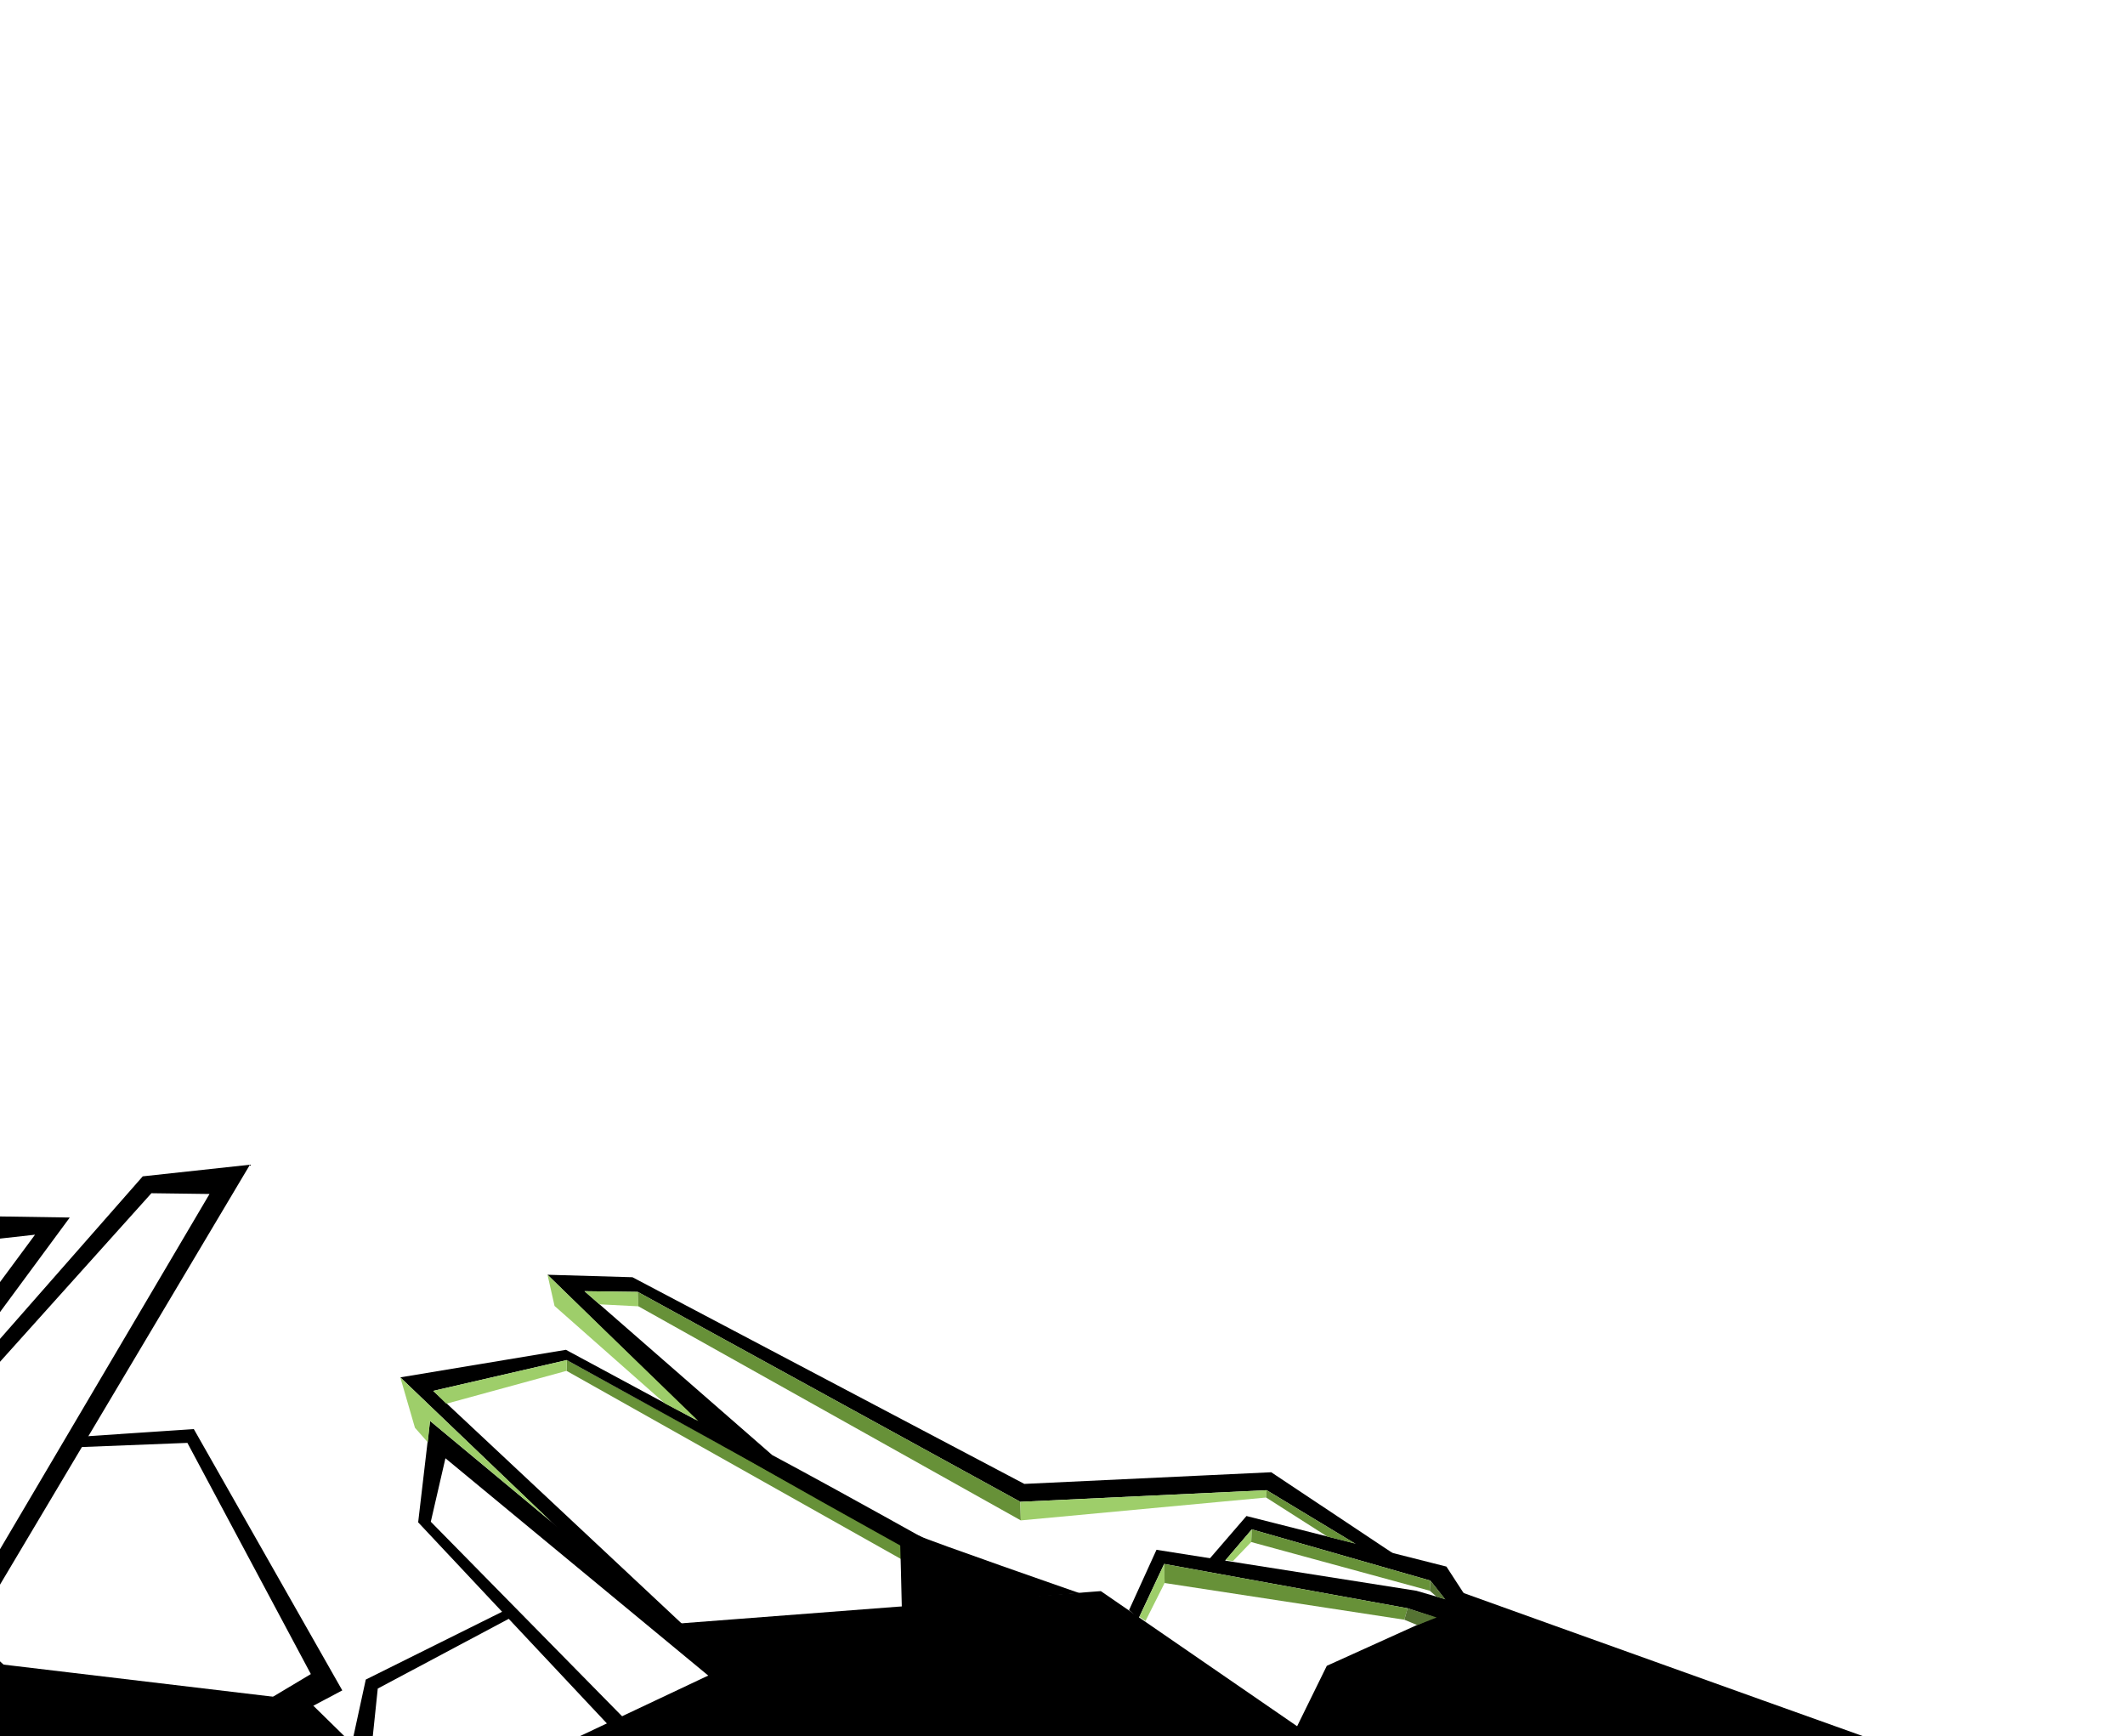
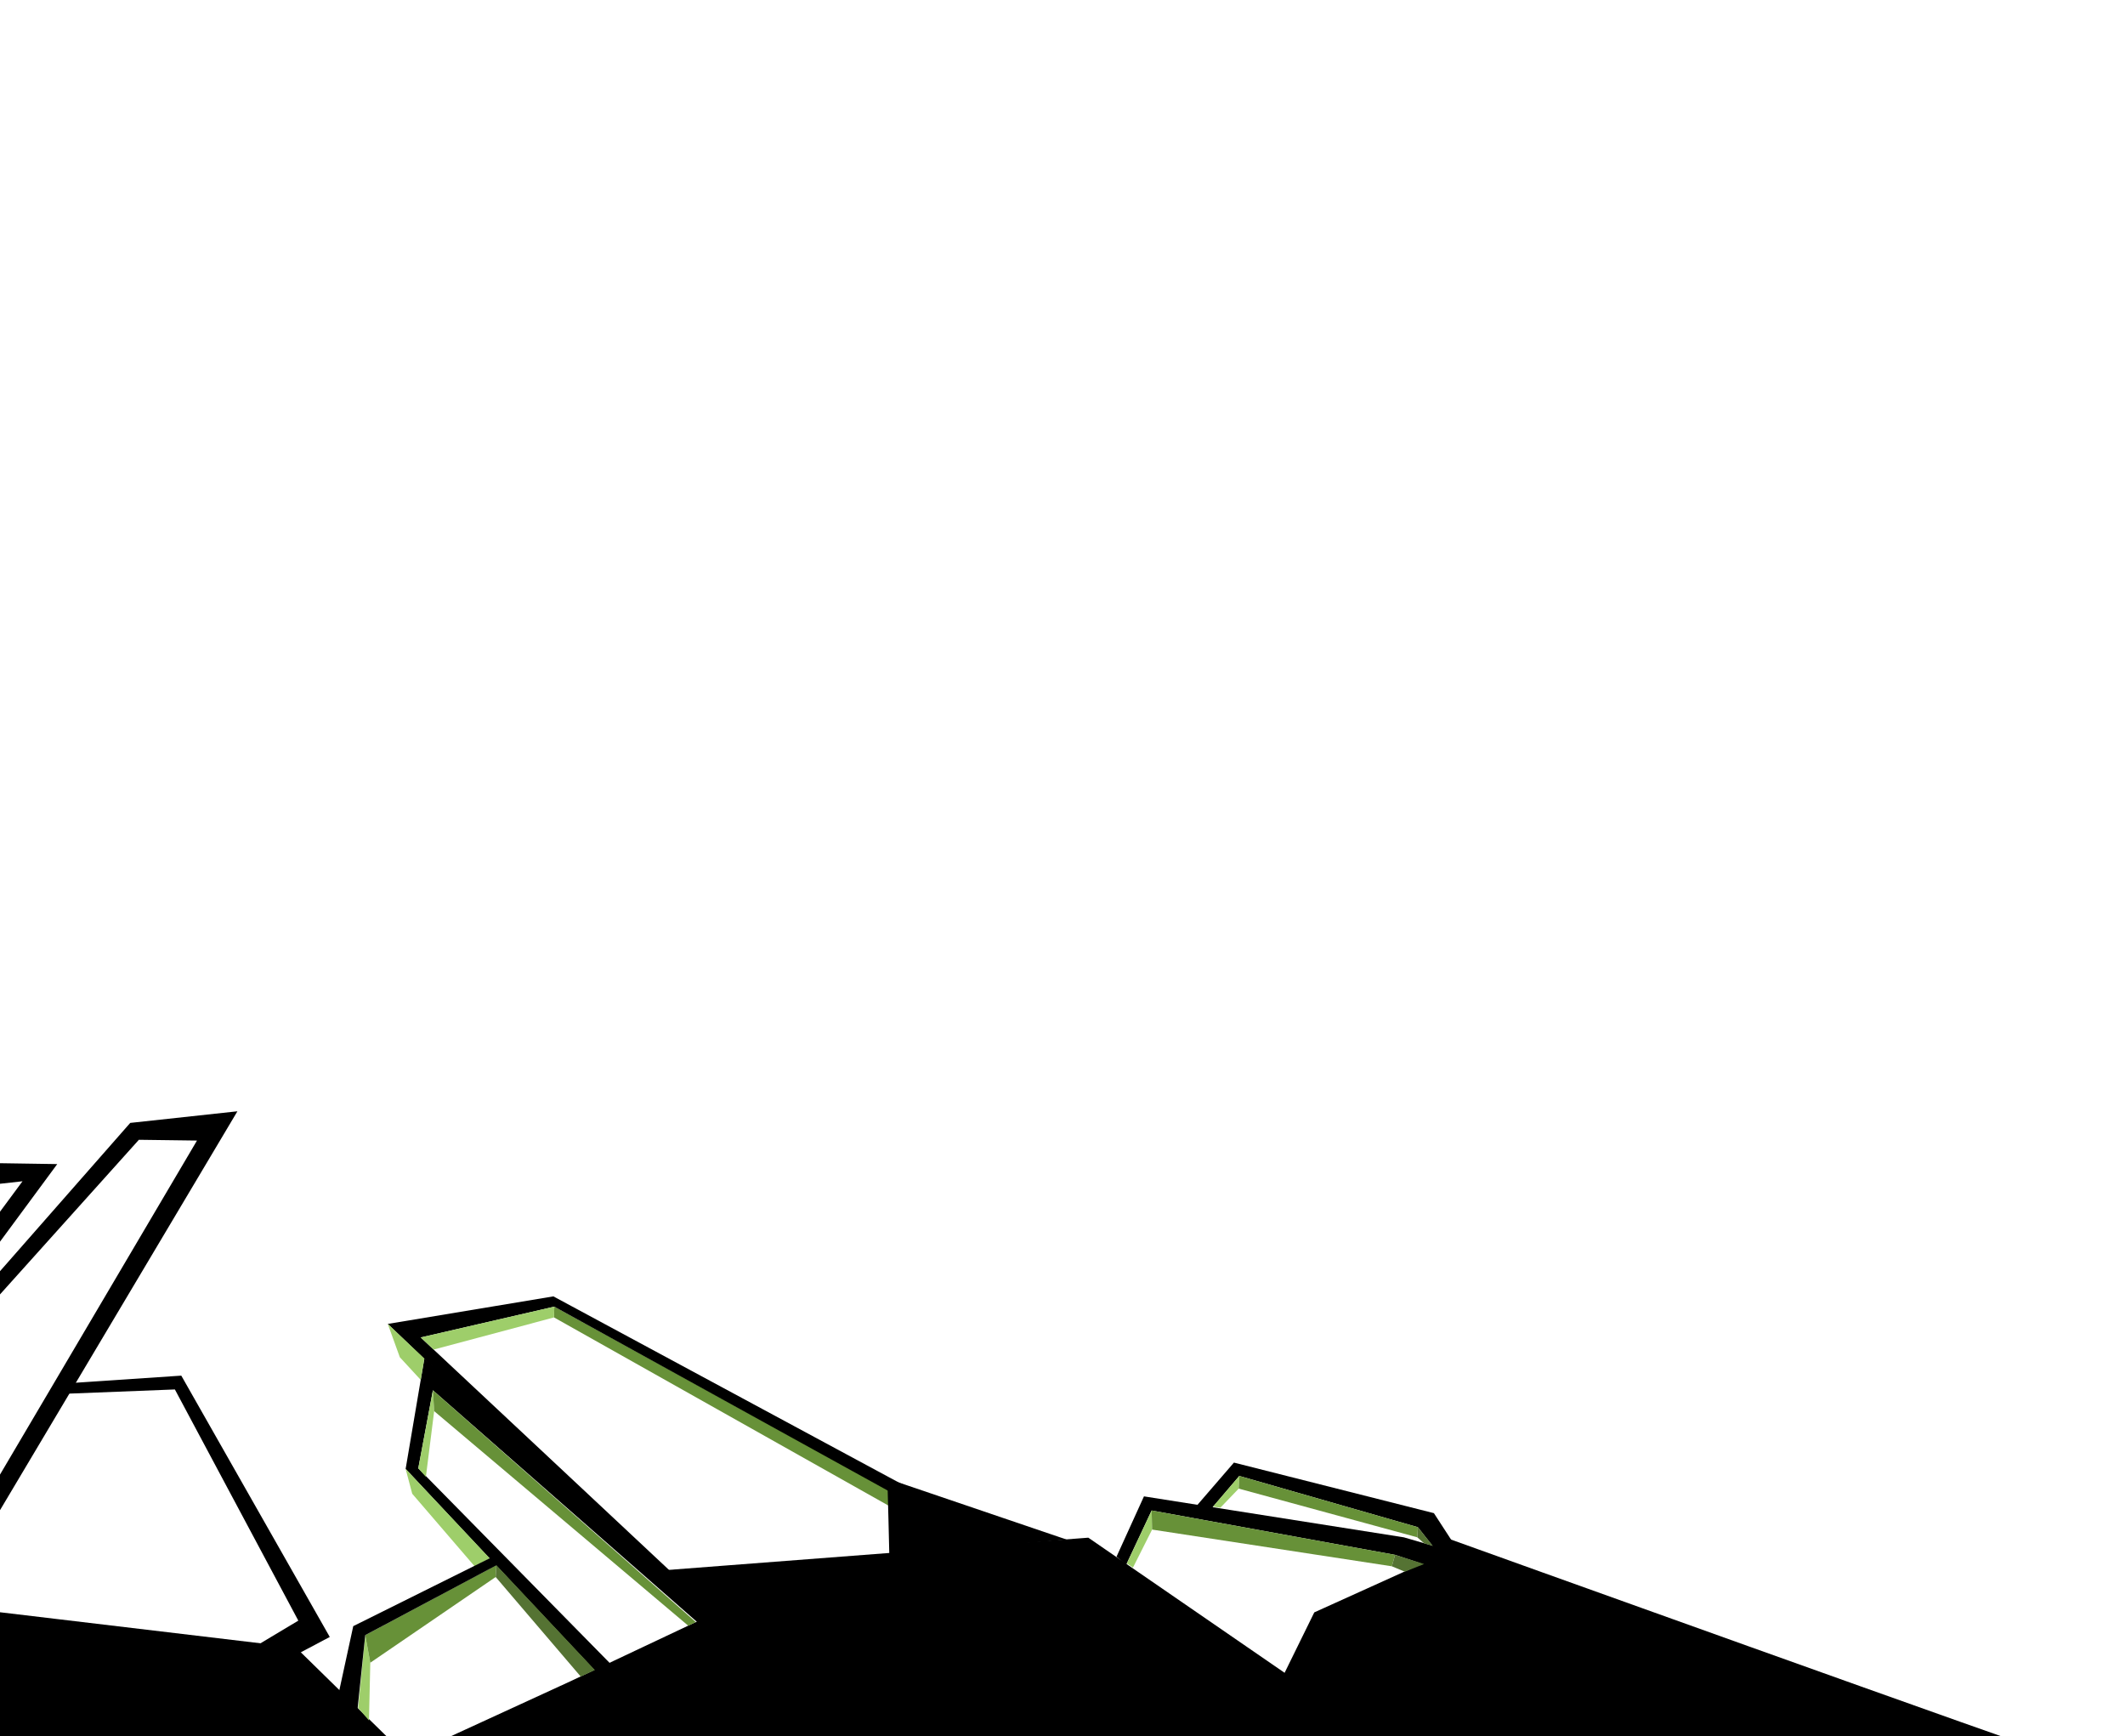
<svg xmlns="http://www.w3.org/2000/svg" width="1200" height="980" viewBox="0 0 317.5 259.292" version="1.1" id="svg5">
  <defs id="defs2" />
-   <path style="fill:#679138;fill-opacity:1;stroke:none;stroke-width:0.265px;stroke-linecap:butt;stroke-linejoin:miter;stroke-opacity:1" d="m 84.648,204.787 0.042,-1.612 65.328,35.861 -3.984,0.282 z" id="path259548" />
-   <path style="color:#000000;fill:#000000;-inkscape-stroke:none" d="m 84.555,201.643 -24.746,4.115 50.205,48.047 80.357,18.064 0.58,-2.582 -79.641,-17.902 -46.581,-43.607 19.959,-4.603 121.135,66.812 1.256,-2.328 z" id="path194252" />
-   <path style="color:#000000;fill:#000000;-inkscape-stroke:none" d="m 64.253,212.262 -1.775,15.152 36.959,39.379 80.752,2.918 0.014,0.102 0.689,-0.098 -0.139,-2.631 -80.133,-2.896 -36.254,-36.861 2.187,-9.483 43.264,35.767 1.691,-2.035 z" id="path194420" />
-   <path style="color:#000000;fill:#000000;-inkscape-stroke:none" d="m 172.792,231.518 -4.098,9.008 1.424,1.238 3.822,-8.136 36.371,6.627 14.486,4.799 -4.499,-4.89 -8.665,-2.523 z" id="path194554" />
-   <path style="color:#000000;fill:#000000;-inkscape-stroke:none" d="m 186.235,226.473 -5.564,6.443 2.058,0.601 4.309,-5.05 26.675,7.655 13.745,17.417 -6.387,4.291 1.256,3.412 1.801,-0.664 -0.689,-1.869 6.396,-3.559 -13.723,-21.125 z" id="path194556" />
-   <path style="color:#000000;fill:#000000;-inkscape-stroke:none" d="m 37.344,173.993 -16.016,1.736 -39.809,45.324 28.905,-39.173 -11.879,-0.182 -173.805,88.117 0.619,2.502 193.584,-2.9 -0.006,-0.371 c 0.477,0.421 2.054,1.882 2.311,2.096 l 1.693,-2.033 C 21.532,267.934 14.386,261.414 7.731,255.301 1.481,249.561 -3.707,244.767 -4.404,244.124 Z m -6.04,4.372 -39.079,66.251 0.787,0.727 c 0,0 6.269,5.792 12.928,11.908 4.581,4.208 7.479,6.807 10.531,9.557 l -185.43,2.779 166.026,-84.231 8.168,-0.91 -38.539,52.109 2.047,1.67 53.879,-59.975 z" id="path194784" />
-   <path style="color:#000000;fill:#000000;-inkscape-stroke:none" d="m 28.958,213.483 -17.999,1.207 -0.628,1.552 17.668,-0.696 18.445,34.536 -28.138,16.842 1.238,2.338 31.598,-16.74 z" id="path194932" />
+   <path style="fill:#679138;fill-opacity:1;stroke:none;stroke-width:0.265px;stroke-linecap:butt;stroke-linejoin:miter;stroke-opacity:1" d="m 82.777,196.805 0.042,-1.612 65.328,35.861 -3.984,0.282 z" id="path259548" />
+   <path style="color:#000000;fill:#000000;-inkscape-stroke:none" d="m 82.684,193.661 -24.746,4.115 50.205,48.047 80.357,18.064 0.58,-2.582 -79.641,-17.902 -46.581,-43.607 19.959,-4.603 121.135,66.812 1.256,-2.328 z" id="path194252" />
+   <path style="color:#000000;fill:#000000;-inkscape-stroke:none" d="m 63.402,202.942 -2.795,16.491 36.959,39.379 80.752,2.918 0.014,0.102 0.689,-0.098 -0.139,-2.631 -80.133,-2.896 -36.254,-36.861 2.185,-11.659 43.266,37.944 1.691,-2.035 z" id="path194420" />
+   <path style="color:#000000;fill:#000000;-inkscape-stroke:none" d="m 170.921,223.536 -4.098,9.008 1.424,1.238 3.822,-8.136 36.371,6.627 14.486,4.799 -4.499,-4.89 -8.665,-2.523 z" id="path194554" />
+   <path style="color:#000000;fill:#000000;-inkscape-stroke:none" d="m 184.364,218.491 -5.564,6.443 2.058,0.601 4.309,-5.05 26.675,7.655 13.745,17.417 -6.387,4.291 1.256,3.412 1.801,-0.664 -0.689,-1.869 6.396,-3.559 -13.723,-21.125 z" id="path194556" />
+   <path style="color:#000000;fill:#000000;-inkscape-stroke:none" d="m 35.473,166.011 -16.016,1.736 -39.809,45.324 28.905,-39.173 -11.879,-0.182 -173.805,88.117 0.619,2.502 193.584,-2.9 -0.006,-0.371 c 0.477,0.421 2.054,1.882 2.311,2.096 l 1.693,-2.033 C 19.661,259.952 12.515,253.432 5.86,247.32 -0.39,241.579 -5.578,236.785 -6.275,236.142 Z m -6.04,4.372 -39.079,66.251 0.787,0.727 c 0,0 6.269,5.792 12.928,11.908 4.581,4.208 7.479,6.807 10.531,9.557 l -185.43,2.779 166.026,-84.231 8.168,-0.91 -38.539,52.109 2.047,1.67 53.879,-59.975 z" id="path194784" />
+   <path style="color:#000000;fill:#000000;-inkscape-stroke:none" d="m 27.087,205.501 -17.999,1.207 -0.628,1.552 17.668,-0.696 18.445,34.536 -28.138,16.842 1.238,2.338 31.598,-16.74 z" id="path194932" />
  <g id="layer2" style="display:inline">
-     <path style="fill:#000000;fill-opacity:1;stroke:none;stroke-width:0.265px;stroke-linecap:butt;stroke-linejoin:miter;stroke-opacity:1" d="m 310.777,270.783 c -3.773,-1.058 -92.499,-32.951 -92.499,-32.951 l -4.653,4.058 -15.385,6.96 -4.434,9.026 -29.328,-20.186 -66.174,5.079 8.511,7.065 -19.764,9.33 L 62.687,270.358 46.084,254.096 -3.037,248.244 -32.241,237.342 c 0,0 -9.672,-15.155 -10.656,-14.931 -0.984,0.224 -83.131,16.984 -83.131,16.984 l -239.723,47.353 z" id="path195735" />
-     <path style="fill:#000000;fill-opacity:1;stroke:none;stroke-width:0.265px;stroke-linecap:butt;stroke-linejoin:miter;stroke-opacity:1" d="m 134.744,240.24 c 0,-0.79 -0.263,-10.354 -0.263,-10.354 0,0 2.123,-0.93 2.963,-0.413 0.84,0.517 23.817,8.509 23.817,8.509 z" id="path265795" />
+     <path style="fill:#000000;fill-opacity:1;stroke:none;stroke-width:0.265px;stroke-linecap:butt;stroke-linejoin:miter;stroke-opacity:1" d="M 308.906,262.801 C 305.133,261.743 216.407,229.85 216.407,229.85 l -4.653,4.058 -15.385,6.96 -4.434,9.026 -29.328,-20.186 -66.174,5.079 8.511,7.065 -19.764,9.33 -24.362,11.195 -16.604,-16.262 -49.121,-5.852 -29.204,-10.902 c 0,0 -9.672,-15.155 -10.656,-14.931 -0.984,0.224 -83.131,16.984 -83.131,16.984 l -239.723,47.353 z" id="path195735" />
+     <path style="fill:#000000;fill-opacity:1;stroke:none;stroke-width:0.265px;stroke-linecap:butt;stroke-linejoin:miter;stroke-opacity:1" d="m 132.873,232.258 c 0,-0.79 -0.263,-10.354 -0.263,-10.354 l 1.309,-0.564 25.47,8.659 z" id="path265795" />
+     <path style="fill:#9ece6a;fill-opacity:1;stroke:none;stroke-width:0.265px;stroke-linecap:butt;stroke-linejoin:miter;stroke-opacity:1" d="m 60.606,219.433 0.985,3.711 9.322,10.839 2.275,-1.172 z" id="path266822" />
+     <path style="fill:#9ece6a;fill-opacity:1;stroke:none;stroke-width:0.265px;stroke-linecap:butt;stroke-linejoin:miter;stroke-opacity:1" d="m 62.495,219.345 2.185,-11.659 0.189,3.118 -1.236,9.815 z" id="path270231" />
+     <path style="fill:#679138;fill-opacity:1;stroke:none;stroke-width:0.265px;stroke-linecap:butt;stroke-linejoin:miter;stroke-opacity:1" d="m 64.869,210.804 -0.189,-3.118 39.283,34.624 -1.124,0.555 z" id="path270412" />
+     <path style="fill:#9ece6a;fill-opacity:1;stroke:none;stroke-width:0.265px;stroke-linecap:butt;stroke-linejoin:miter;stroke-opacity:1" d="m 54.572,244.265 0.755,4.121 -0.196,8.63 -1.621,-1.867 z" id="path275923" />
+     <path style="fill:#679138;fill-opacity:1;stroke:none;stroke-width:0.265px;stroke-linecap:butt;stroke-linejoin:miter;stroke-opacity:1" d="m 54.572,244.265 19.592,-10.447 -0.104,1.764 -18.733,12.803 z" id="path276161" />
+     <path style="fill:#557333;fill-opacity:1;stroke:none;stroke-width:0.265px;stroke-linecap:butt;stroke-linejoin:miter;stroke-opacity:1" d="m 74.06,235.582 0.104,-1.764 14.721,15.663 -2.119,0.972 z" id="path279222" />
  </g>
-   <path style="color:#000000;fill:#000000;-inkscape-stroke:none" d="m 81.803,190.43 26.155,25.549 0.922,0.473 c 0,0 10.969,6.284 21.996,12.401 5.513,3.058 11.066,6.155 15.316,8.562 2.125,1.204 3.926,2.237 5.227,3.002 0.65,0.382 1.176,0.698 1.547,0.93 0.371,0.232 0.706,0.52 0.494,0.314 l 1.844,-1.895 c -0.372,-0.362 -0.528,-0.407 -0.936,-0.662 -0.407,-0.255 -0.946,-0.579 -1.607,-0.969 -1.323,-0.779 -3.132,-1.816 -5.264,-3.023 -4.264,-2.415 -9.821,-5.514 -15.338,-8.574 -10.952,-6.075 -16.622,-9.085 -16.782,-9.172 l -28.05,-24.481 7.962,0.105 57.161,31.361 36.805,-1.736 19.852,11.979 1.351,-0.997 -20.523,-13.664 -36.889,1.742 -58.549,-30.875 z" id="path197011" />
-   <path style="color:#000000;fill:#000000;-inkscape-stroke:none" d="m 76.112,240.233 -21.461,10.672 -3.309,15.23 3.533,1.14 1.567,-15.028 20.175,-10.739 z" id="path197361" />
-   <path style="fill:#9ece6a;fill-opacity:1;stroke:none;stroke-width:0.265px;stroke-linecap:butt;stroke-linejoin:miter;stroke-opacity:1" d="m 104.343,212.278 -22.54,-21.848 1.054,4.661 16.499,14.576 z" id="path202659" />
-   <path style="fill:#9ece6a;fill-opacity:1;stroke:none;stroke-width:0.265px;stroke-linecap:butt;stroke-linejoin:miter;stroke-opacity:1" d="m 87.327,192.885 7.962,0.105 0.095,2.155 -5.827,-0.3 z" id="path202961" />
-   <path style="fill:#679138;fill-opacity:1;stroke:none;stroke-width:0.265px;stroke-linecap:butt;stroke-linejoin:miter;stroke-opacity:1" d="m 95.289,192.989 0.095,2.155 57.139,31.983 -0.073,-2.777 z" id="path203157" />
-   <path style="fill:#9ece6a;fill-opacity:1;stroke:none;stroke-width:0.265px;stroke-linecap:butt;stroke-linejoin:miter;stroke-opacity:1" d="m 152.45,224.35 36.805,-1.736 -0.078,1.096 -36.654,3.417 z" id="path203542" />
-   <path style="fill:#679138;fill-opacity:1;stroke:none;stroke-width:0.265px;stroke-linecap:butt;stroke-linejoin:miter;stroke-opacity:1" d="m 189.177,223.71 0.078,-1.096 13.211,7.971 -4.129,-1.031 z" id="path208646" />
-   <path style="fill:#9ece6a;fill-opacity:1;stroke:none;stroke-width:0.265px;stroke-linecap:butt;stroke-linejoin:miter;stroke-opacity:1" d="m 170.235,241.536 3.705,-7.908 0.068,2.851 -2.86,5.684 z" id="path213437" />
-   <path style="fill:#679138;fill-opacity:1;stroke:none;stroke-width:0.265px;stroke-linecap:butt;stroke-linejoin:miter;stroke-opacity:1" d="m 173.94,233.628 0.068,2.851 35.817,5.485 0.485,-1.709 z" id="path216374" />
-   <path style="fill:#557333;fill-opacity:1;stroke:none;stroke-width:0.265px;stroke-linecap:butt;stroke-linejoin:miter;stroke-opacity:1" d="m 209.825,241.963 0.485,-1.709 4.342,1.372 -2.887,1.145 z" id="path220915" />
-   <path style="fill:#9ece6a;fill-opacity:1;stroke:none;stroke-width:0.265px;stroke-linecap:butt;stroke-linejoin:miter;stroke-opacity:1" d="m 183.113,233.045 3.926,-4.577 -0.09,1.892 -2.739,2.851 z" id="path232157" />
-   <path style="fill:#679138;fill-opacity:1;stroke:none;stroke-width:0.265px;stroke-linecap:butt;stroke-linejoin:miter;stroke-opacity:1" d="m 187.039,228.468 c 0,0 -0.09,1.892 -0.09,1.892 l 26.682,7.274 0.082,-1.511 z" id="path235271" />
-   <path style="fill:#557333;fill-opacity:1;stroke:none;stroke-width:0.265px;stroke-linecap:butt;stroke-linejoin:miter;stroke-opacity:1" d="m 213.631,237.634 c 0,0 0.082,-1.511 0.082,-1.511 l 2.235,2.799 -1.302,-0.39 z" id="path256595" />
-   <path style="fill:#9ece6a;fill-opacity:1;stroke:none;stroke-width:0.265px;stroke-linecap:butt;stroke-linejoin:miter;stroke-opacity:1" d="m 59.809,205.758 2.189,7.529 1.922,2.179 0.331,-3.204 18.073,15.017 z" id="path258910" />
-   <path style="fill:#9ece6a;fill-opacity:1;stroke:none;stroke-width:0.265px;stroke-linecap:butt;stroke-linejoin:miter;stroke-opacity:1" d="m 64.731,207.778 19.959,-4.603 -0.042,1.612 -17.964,4.91 z" id="path259447" />
+   <path style="color:#000000;fill:#000000;-inkscape-stroke:none" d="m 74.241,232.251 -21.461,10.672 -3.309,15.23 3.533,1.14 1.567,-15.028 20.175,-10.739 z" id="path197361" />
+   <path style="fill:#9ece6a;fill-opacity:1;stroke:none;stroke-width:0.265px;stroke-linecap:butt;stroke-linejoin:miter;stroke-opacity:1" d="m 168.365,233.554 3.705,-7.908 0.068,2.851 -2.86,5.684 z" id="path213437" />
+   <path style="fill:#679138;fill-opacity:1;stroke:none;stroke-width:0.265px;stroke-linecap:butt;stroke-linejoin:miter;stroke-opacity:1" d="m 172.069,225.646 0.068,2.851 35.817,5.485 0.485,-1.709 z" id="path216374" />
+   <path style="fill:#557333;fill-opacity:1;stroke:none;stroke-width:0.265px;stroke-linecap:butt;stroke-linejoin:miter;stroke-opacity:1" d="m 207.954,233.981 0.485,-1.709 4.342,1.372 -2.887,1.145 z" id="path220915" />
+   <path style="fill:#9ece6a;fill-opacity:1;stroke:none;stroke-width:0.265px;stroke-linecap:butt;stroke-linejoin:miter;stroke-opacity:1" d="m 181.242,225.063 3.926,-4.577 -0.09,1.892 -2.739,2.851 z" id="path232157" />
+   <path style="fill:#679138;fill-opacity:1;stroke:none;stroke-width:0.265px;stroke-linecap:butt;stroke-linejoin:miter;stroke-opacity:1" d="m 185.168,220.486 c 0,0 -0.09,1.892 -0.09,1.892 l 26.682,7.274 0.082,-1.511 z" id="path235271" />
+   <path style="fill:#557333;fill-opacity:1;stroke:none;stroke-width:0.265px;stroke-linecap:butt;stroke-linejoin:miter;stroke-opacity:1" d="m 211.76,229.652 c 0,0 0.082,-1.511 0.082,-1.511 l 2.235,2.799 -1.302,-0.39 z" id="path256595" />
+   <path style="fill:#9ece6a;fill-opacity:1;stroke:none;stroke-width:0.265px;stroke-linecap:butt;stroke-linejoin:miter;stroke-opacity:1" d="m 57.938,197.777 1.803,4.978 3.125,3.388 0.535,-3.2 z" id="path258910" />
+   <path style="fill:#9ece6a;fill-opacity:1;stroke:none;stroke-width:0.265px;stroke-linecap:butt;stroke-linejoin:miter;stroke-opacity:1" d="m 62.86,199.796 19.959,-4.603 -0.042,1.612 -17.983,4.804 z" id="path259447" />
</svg>
